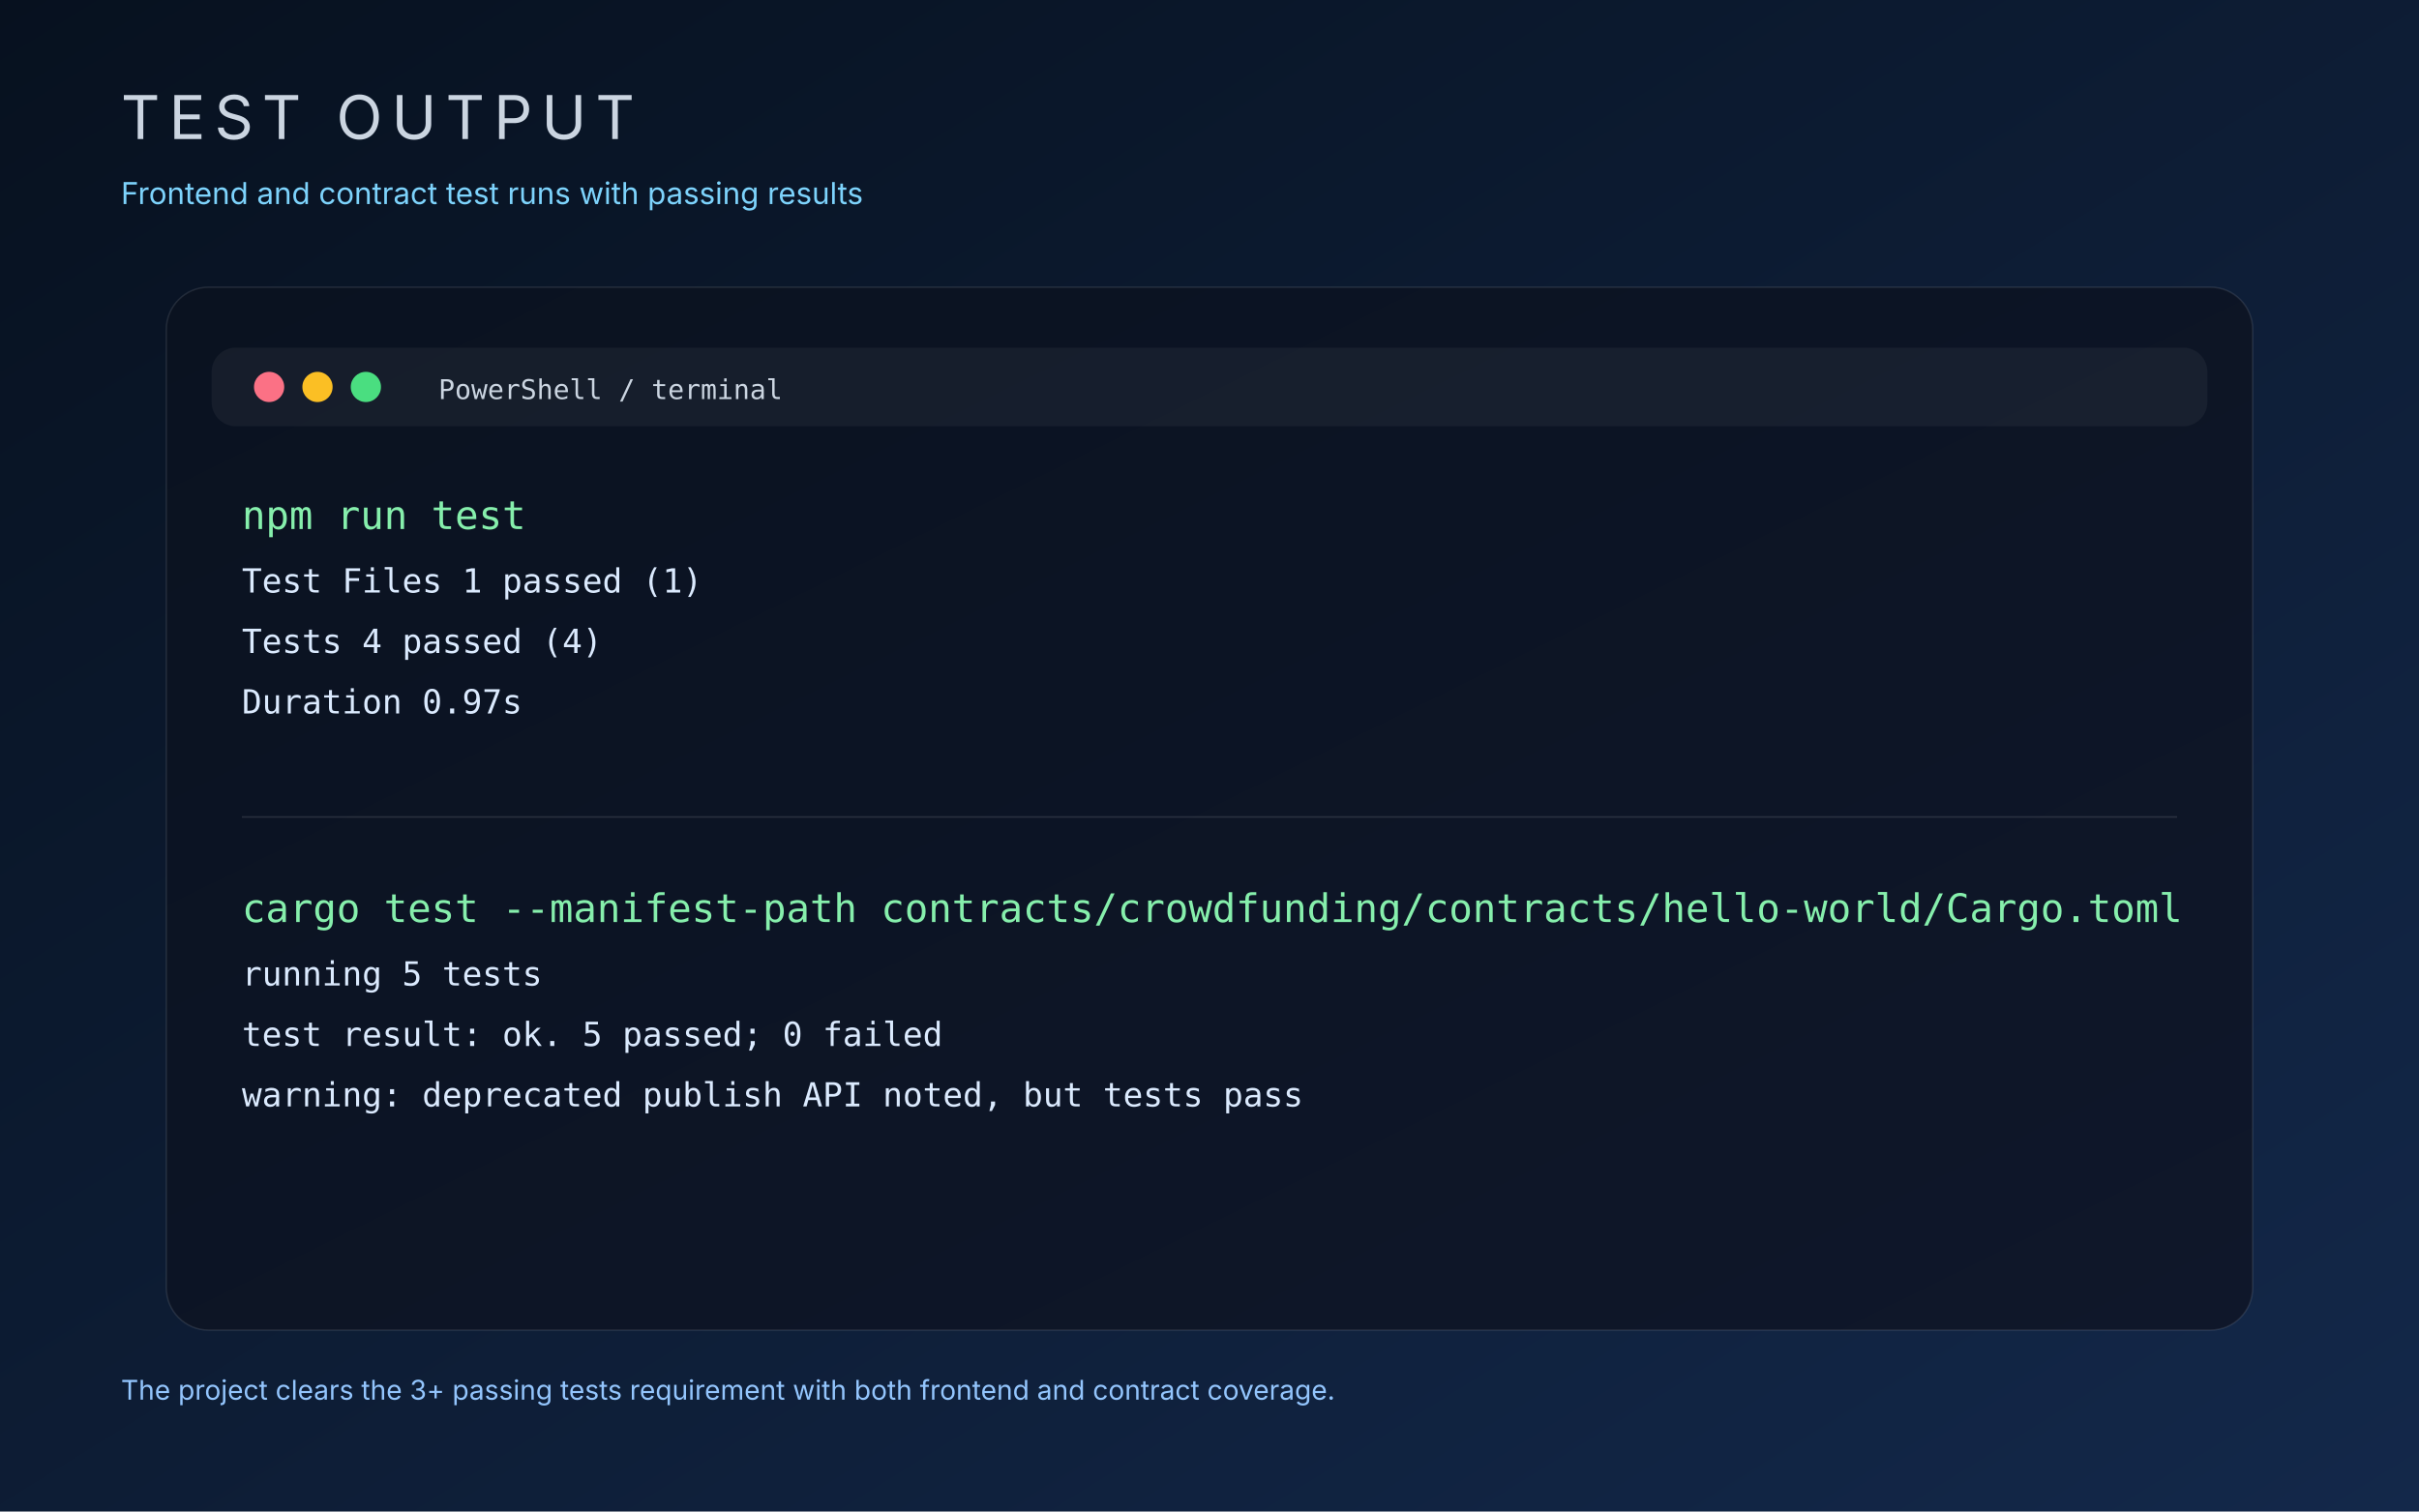
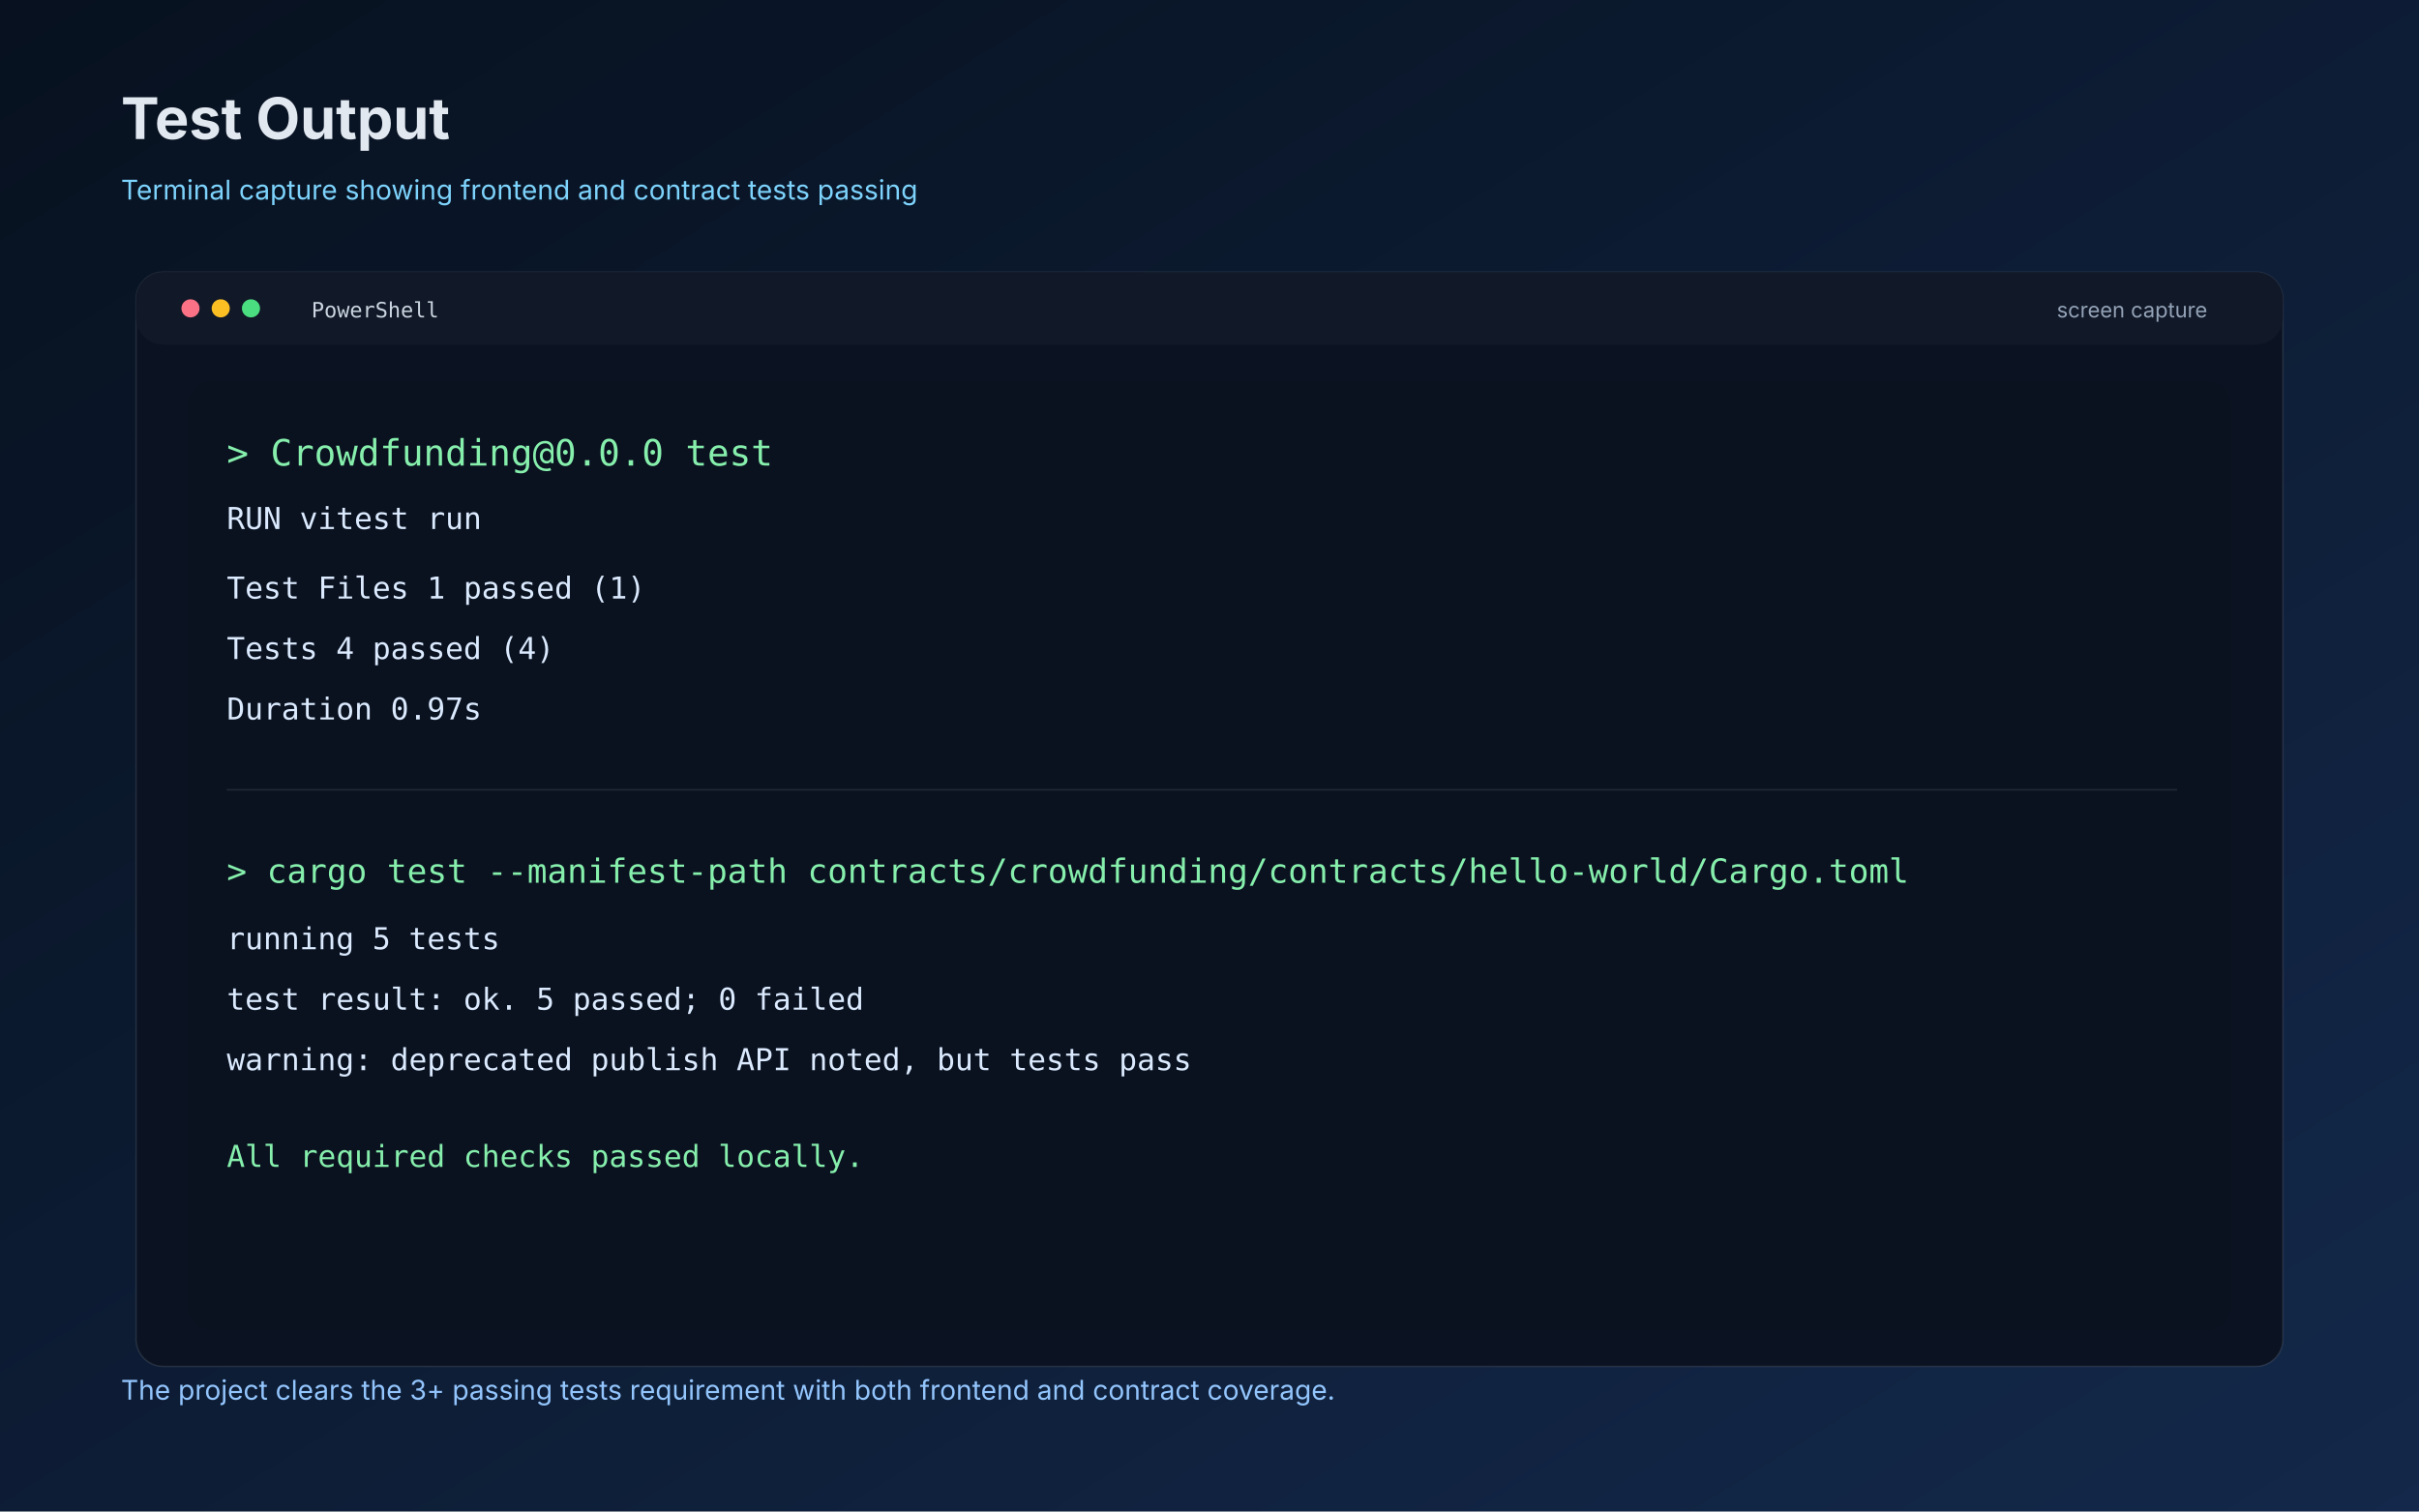
<svg xmlns="http://www.w3.org/2000/svg" width="1600" height="1000" viewBox="0 0 1600 1000" role="img" aria-labelledby="title desc">
  <defs>
    <linearGradient id="bg" x1="0" y1="0" x2="1" y2="1">
      <stop offset="0%" stop-color="#07111f" />
      <stop offset="100%" stop-color="#13284a" />
    </linearGradient>
    <linearGradient id="term" x1="0" y1="0" x2="1" y2="1">
      <stop offset="0%" stop-color="#0a1220" />
      <stop offset="100%" stop-color="#0f172a" />
    </linearGradient>
  </defs>
  <rect width="1600" height="1000" fill="url(#bg)" />
-   <text x="80" y="92" fill="#cbd5e1" font-family="Inter, Arial, sans-serif" font-size="40" letter-spacing="6">TEST OUTPUT</text>
-   <text x="80" y="135" fill="#7dd3fc" font-family="Inter, Arial, sans-serif" font-size="20">Frontend and contract test runs with passing results</text>
-   <rect x="110" y="190" width="1380" height="690" rx="28" fill="url(#term)" stroke="#ffffff" stroke-opacity="0.10" />
-   <rect x="140" y="230" width="1320" height="52" rx="16" fill="#ffffff" fill-opacity="0.05" />
-   <circle cx="178" cy="256" r="10" fill="#fb7185" />
-   <circle cx="210" cy="256" r="10" fill="#fbbf24" />
-   <circle cx="242" cy="256" r="10" fill="#4ade80" />
-   <text x="290" y="264" fill="#cbd5e1" font-family="Menlo, Consolas, monospace" font-size="18">PowerShell / terminal</text>
-   <text x="160" y="350" fill="#86efac" font-family="Menlo, Consolas, monospace" font-size="26">npm run test</text>
-   <text x="160" y="392" fill="#dbeafe" font-family="Menlo, Consolas, monospace" font-size="22">Test Files  1 passed (1)</text>
-   <text x="160" y="432" fill="#dbeafe" font-family="Menlo, Consolas, monospace" font-size="22">Tests       4 passed (4)</text>
-   <text x="160" y="472" fill="#dbeafe" font-family="Menlo, Consolas, monospace" font-size="22">Duration    0.97s</text>
-   <rect x="160" y="540" width="1280" height="1" fill="#ffffff" fill-opacity="0.12" />
-   <text x="160" y="610" fill="#86efac" font-family="Menlo, Consolas, monospace" font-size="26">cargo test --manifest-path contracts/crowdfunding/contracts/hello-world/Cargo.toml</text>
-   <text x="160" y="652" fill="#dbeafe" font-family="Menlo, Consolas, monospace" font-size="22">running 5 tests</text>
-   <text x="160" y="692" fill="#dbeafe" font-family="Menlo, Consolas, monospace" font-size="22">test result: ok. 5 passed; 0 failed</text>
-   <text x="160" y="732" fill="#dbeafe" font-family="Menlo, Consolas, monospace" font-size="22">warning: deprecated publish API noted, but tests pass</text>
+   <text x="80" y="92" fill="#e2e8f0" font-family="Inter, Arial, sans-serif" font-size="38" font-weight="700">Test Output</text>
+   <text x="80" y="132" fill="#7dd3fc" font-family="Inter, Arial, sans-serif" font-size="18">Terminal capture showing frontend and contract tests passing</text>
+   <rect x="90" y="180" width="1420" height="724" rx="18" fill="#0b1322" stroke="#ffffff" stroke-opacity="0.10" />
+   <rect x="90" y="180" width="1420" height="48" rx="18" fill="#111827" />
+   <circle cx="126" cy="204" r="6" fill="#fb7185" />
+   <circle cx="146" cy="204" r="6" fill="#fbbf24" />
+   <circle cx="166" cy="204" r="6" fill="#4ade80" />
+   <text x="206" y="210" fill="#cbd5e1" font-family="Menlo, Consolas, monospace" font-size="14">PowerShell</text>
+   <text x="1460" y="210" fill="#94a3b8" font-family="Inter, Arial, sans-serif" font-size="14" text-anchor="end">screen capture</text>
+   <rect x="124" y="252" width="1352" height="628" rx="16" fill="#0a1220" />
+   <text x="150" y="308" fill="#86efac" font-family="Menlo, Consolas, monospace" font-size="24">&gt; Crowdfunding@0.0.0 test</text>
+   <text x="150" y="350" fill="#dbeafe" font-family="Menlo, Consolas, monospace" font-size="20">RUN  vitest run</text>
+   <text x="150" y="396" fill="#dbeafe" font-family="Menlo, Consolas, monospace" font-size="20">Test Files  1 passed (1)</text>
+   <text x="150" y="436" fill="#dbeafe" font-family="Menlo, Consolas, monospace" font-size="20">Tests       4 passed (4)</text>
+   <text x="150" y="476" fill="#dbeafe" font-family="Menlo, Consolas, monospace" font-size="20">Duration    0.97s</text>
+   <rect x="150" y="522" width="1290" height="1" fill="#ffffff" fill-opacity="0.10" />
+   <text x="150" y="584" fill="#86efac" font-family="Menlo, Consolas, monospace" font-size="22">&gt; cargo test --manifest-path contracts/crowdfunding/contracts/hello-world/Cargo.toml</text>
+   <text x="150" y="628" fill="#dbeafe" font-family="Menlo, Consolas, monospace" font-size="20">running 5 tests</text>
+   <text x="150" y="668" fill="#dbeafe" font-family="Menlo, Consolas, monospace" font-size="20">test result: ok. 5 passed; 0 failed</text>
+   <text x="150" y="708" fill="#dbeafe" font-family="Menlo, Consolas, monospace" font-size="20">warning: deprecated publish API noted, but tests pass</text>
+   <text x="150" y="772" fill="#86efac" font-family="Menlo, Consolas, monospace" font-size="20">All required checks passed locally.</text>
  <text x="80" y="926" fill="#93c5fd" font-family="Inter, Arial, sans-serif" font-size="18">The project clears the 3+ passing tests requirement with both frontend and contract coverage.</text>
</svg>
